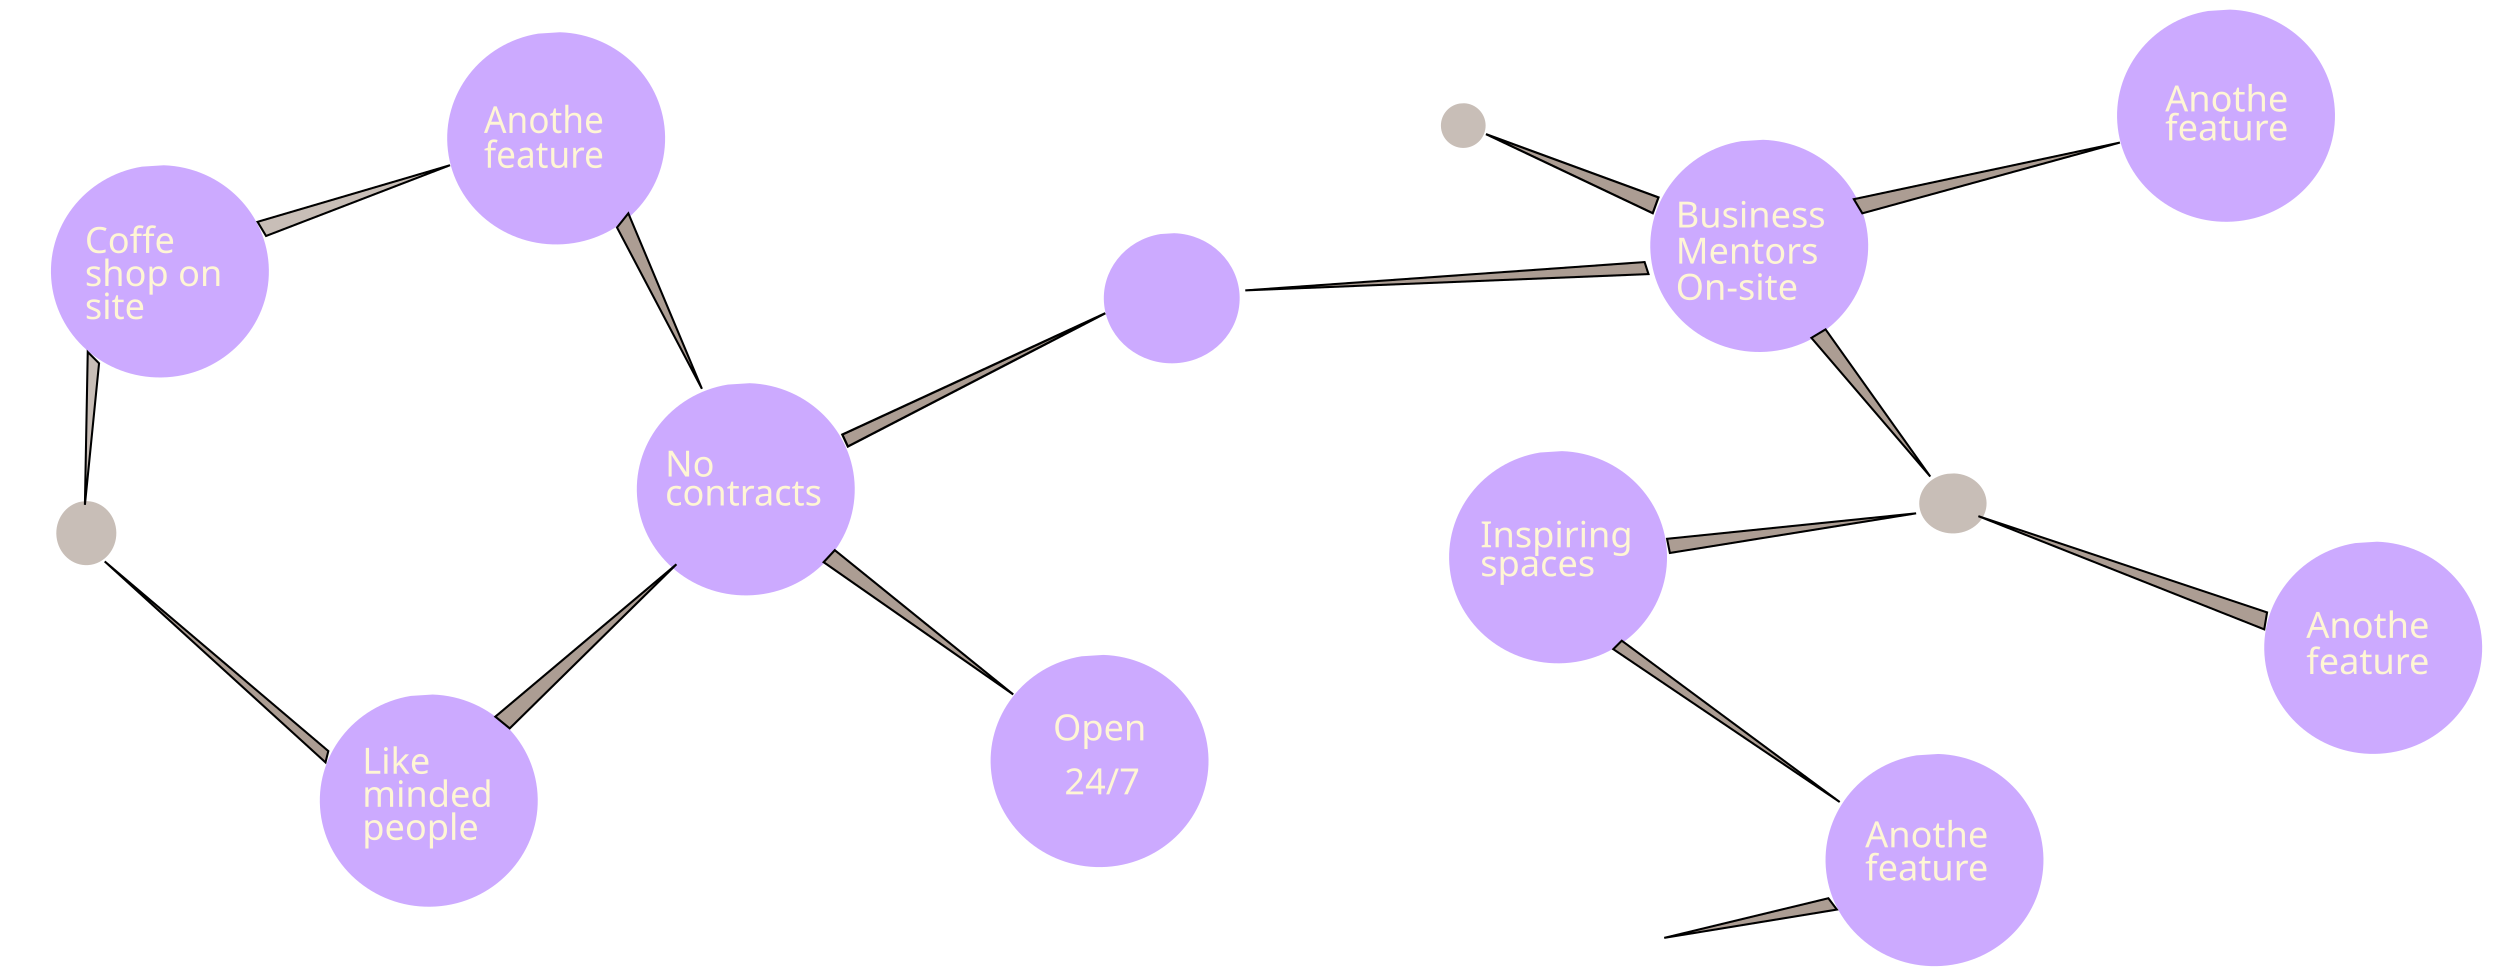
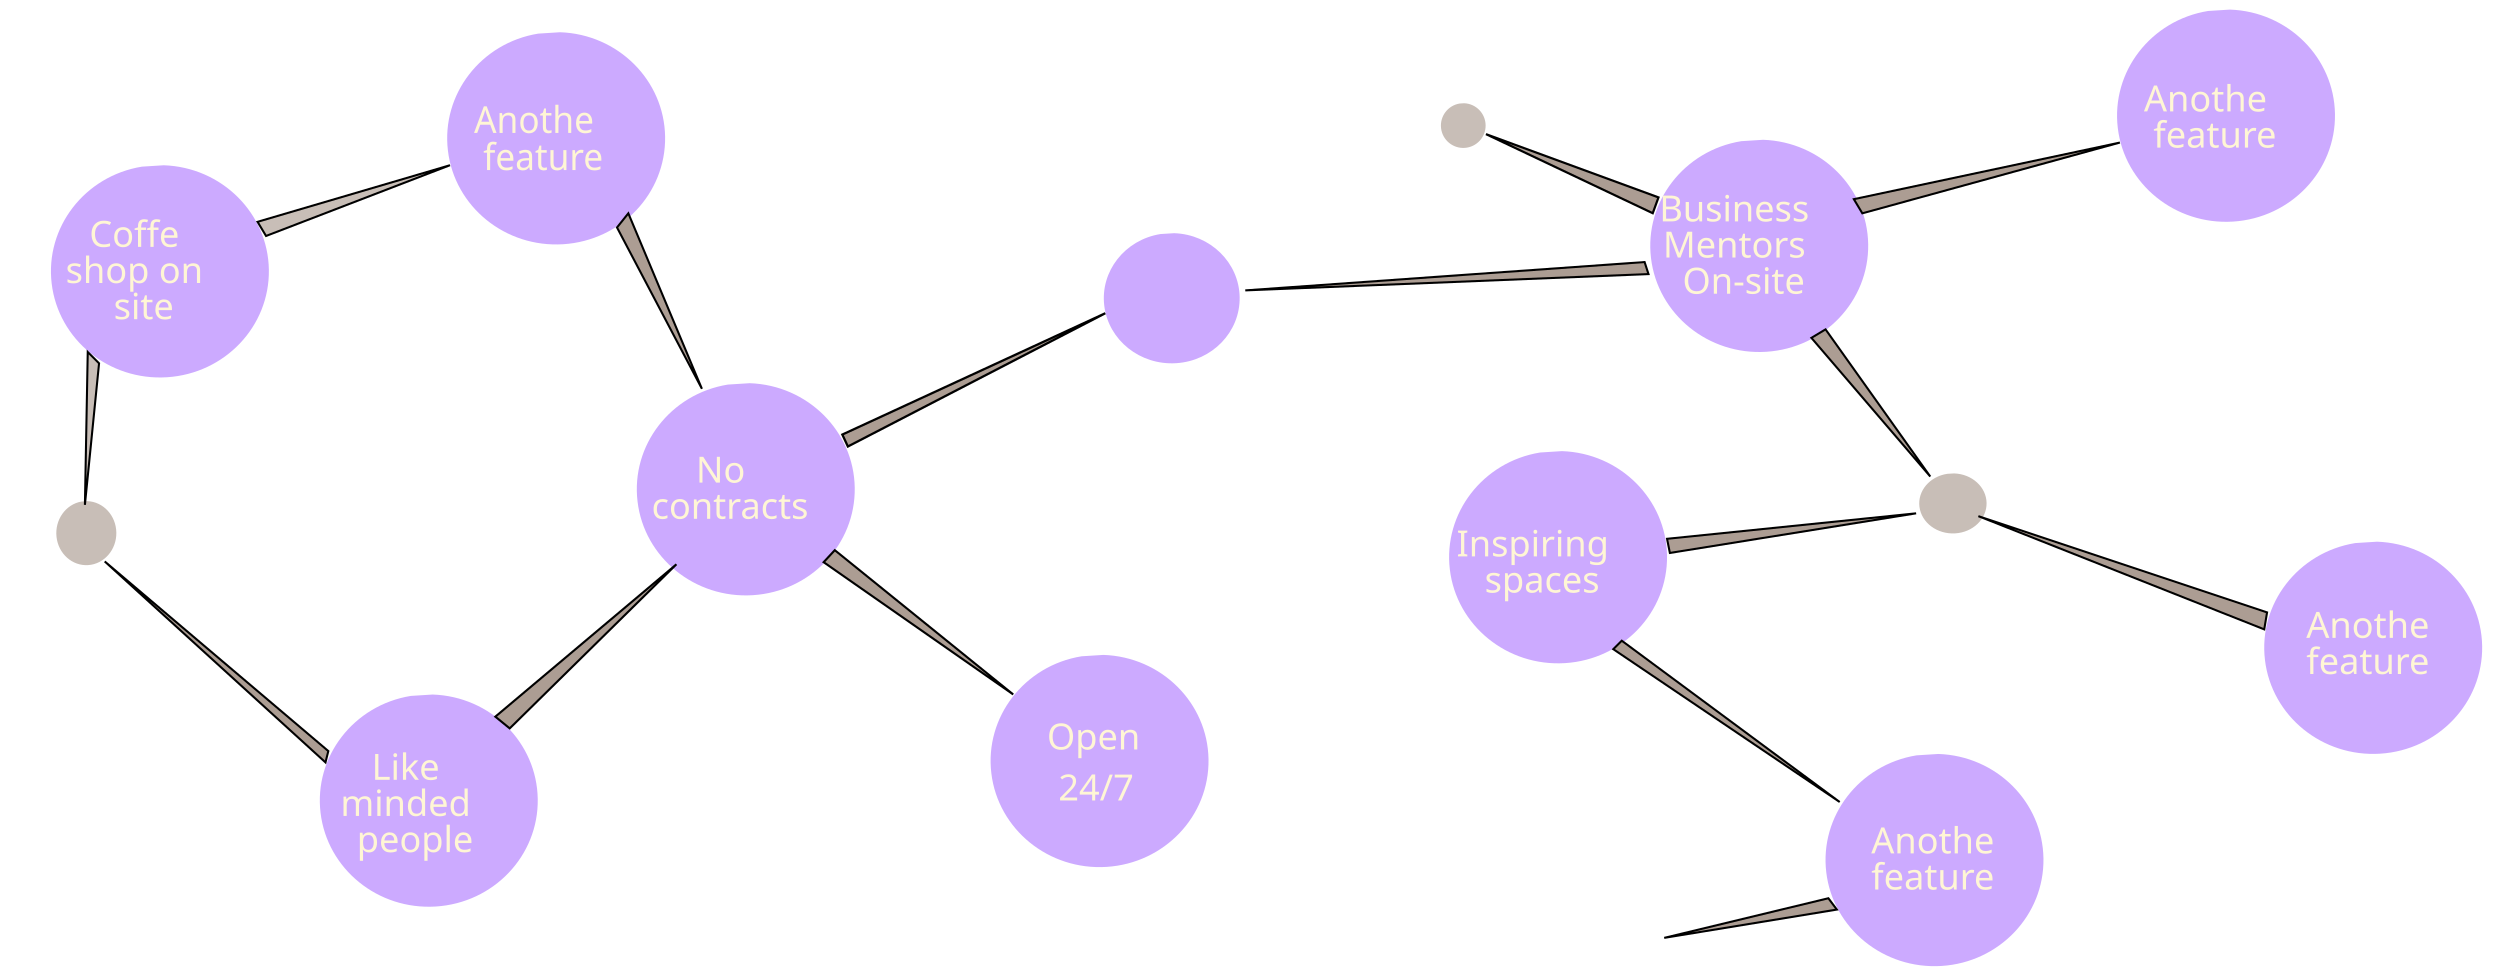
<svg xmlns="http://www.w3.org/2000/svg" id="svg3346" version="1.1" width="1210" height="469" viewBox="0 0 1210 469">
  <defs id="defs3350" />
  <path style="fill:#ccaaff" id="path3363" d="M 79.281,79.986 A 52.74,51.372 0 0 1 130.131,130.577 52.74,51.372 0 0 1 80.817,182.59 52.74,51.372 0 0 1 25.007,137.231 52.74,51.372 0 0 1 68.708,80.656" />
  <path style="fill:#ccaaff" id="path3367" d="m 209.418,336.151 a 52.74,51.372 0 0 1 50.85,50.591 52.74,51.372 0 0 1 -49.314,52.013 52.74,51.372 0 0 1 -55.81,-45.359 52.74,51.372 0 0 1 43.701,-56.576" />
  <path d="m 362.843,185.466 a 52.74,51.372 0 0 1 50.85,50.591 52.74,51.372 0 0 1 -49.314,52.013 52.74,51.372 0 0 1 -55.81,-45.359 52.74,51.372 0 0 1 43.701,-56.575" id="path3369" style="fill:#ccaaff" />
  <path style="fill:#ccaaff" id="path3371" d="m 534.076,316.973 a 52.74,51.372 0 0 1 50.85,50.591 52.74,51.372 0 0 1 -49.314,52.013 52.74,51.372 0 0 1 -55.81,-45.359 52.74,51.372 0 0 1 43.701,-56.576" />
  <path d="m 938.185,364.918 a 52.74,51.372 0 0 1 50.85,50.591 52.74,51.372 0 0 1 -49.314,52.013 52.74,51.372 0 0 1 -55.81,-45.359 52.74,51.372 0 0 1 43.701,-56.576" id="path3373" style="fill:#ccaaff" />
  <path style="fill:#ccaaff" id="path3375" d="m 755.993,218.343 a 52.74,51.372 0 0 1 50.85,50.591 52.74,51.372 0 0 1 -49.314,52.013 52.74,51.372 0 0 1 -55.81,-45.359 52.74,51.372 0 0 1 43.701,-56.576" />
  <path d="m 853.354,67.658 a 52.74,51.372 0 0 1 50.85,50.591 52.74,51.372 0 0 1 -49.314,52.013 52.74,51.372 0 0 1 -55.81,-45.359 52.74,51.372 0 0 1 43.701,-56.576" id="path3377" style="fill:#ccaaff" />
  <path style="fill:#ccaaff" id="path3379" d="m 1079.281,4.644 a 52.74,51.372 0 0 1 50.85,50.591 52.74,51.372 0 0 1 -49.314,52.013 52.74,51.372 0 0 1 -55.81,-45.359 52.74,51.372 0 0 1 43.701,-56.576" />
  <path d="m 1150.514,262.178 a 52.74,51.372 0 0 1 50.85,50.591 52.74,51.372 0 0 1 -49.314,52.013 52.74,51.372 0 0 1 -55.81,-45.359 52.74,51.372 0 0 1 43.701,-56.576" id="path3381" style="fill:#ccaaff" />
  <path d="m 568.298,112.863 a 32.877,31.503 0 0 1 31.699,31.024 32.877,31.503 0 0 1 -30.741,31.896 32.877,31.503 0 0 1 -34.791,-27.816 32.877,31.503 0 0 1 27.242,-34.694" id="path3383" style="fill:#ccaaff" />
  <path style="fill:#ccaaff" id="path3409" d="M 271.062,15.603 A 52.74,51.372 0 0 1 321.912,66.193 52.74,51.372 0 0 1 272.598,118.207 52.74,51.372 0 0 1 216.788,72.848 52.74,51.372 0 0 1 260.489,16.272" />
-   <text xml:space="preserve" style="font-style:normal;font-variant:normal;font-weight:normal;font-stretch:normal;font-size:17.5px;line-height:100%;font-family:sans-serif;-inkscape-font-specification:'sans-serif, Normal';text-align:start;letter-spacing:0px;word-spacing:0px;writing-mode:lr;text-anchor:start;fill:#fff6d5;fill-opacity:1;stroke:none;stroke-width:1px;stroke-linecap:butt;stroke-linejoin:miter;stroke-opacity:1;" x="240.461" y="62.675" id="text3411" transform="scale(0.9741549,1.026531)">
-     <tspan id="tspan3413" x="240.461" y="62.675">Anothe</tspan>
-     <tspan x="240.461" y="79.099" id="tspan3415">feature</tspan>
+   <text xml:space="preserve" style="font-style:normal;font-variant:normal;font-weight:normal;font-stretch:normal;font-size:17.5px;line-height:100%;font-family:sans-serif;-inkscape-font-specification:'sans-serif, Normal';text-align:center;letter-spacing:0px;word-spacing:0px;writing-mode:lr-tb;text-anchor:middle;fill:#fff6d5;fill-opacity:1;stroke:none;stroke-width:1px;stroke-linecap:butt;stroke-linejoin:miter;stroke-opacity:1" x="276.692" y="62.675" id="text3411" transform="scale(0.9741549,1.026531)">
+     <tspan id="tspan3413" x="276.692" y="62.675">Anothe</tspan>
+     <tspan x="276.692" y="80.175" id="tspan3415">feature</tspan>
  </text>
-   <text xml:space="preserve" style="font-style:normal;font-variant:normal;font-weight:normal;font-stretch:normal;font-size:17.5px;line-height:100%;font-family:sans-serif;-inkscape-font-specification:'sans-serif, Normal';text-align:start;letter-spacing:0px;word-spacing:0px;writing-mode:lr;text-anchor:start;fill:#fff6d5;fill-opacity:1;stroke:none;stroke-width:1px;stroke-linecap:butt;stroke-linejoin:miter;stroke-opacity:1;" x="321.918" y="230.644" id="text3423">
-     <tspan id="tspan3425" x="321.918" y="230.644">No</tspan>
-     <tspan x="321.918" y="244.644" id="tspan3427">contracts</tspan>
+   <text xml:space="preserve" style="font-style:normal;font-variant:normal;font-weight:normal;font-stretch:normal;font-size:17.5px;line-height:100%;font-family:sans-serif;-inkscape-font-specification:'sans-serif, Normal';text-align:center;letter-spacing:0px;word-spacing:0px;writing-mode:lr-tb;text-anchor:middle;fill:#fff6d5;fill-opacity:1;stroke:none;stroke-width:1px;stroke-linecap:butt;stroke-linejoin:miter;stroke-opacity:1" x="360.153" y="233.585" id="text3423">
+     <tspan id="tspan3425" x="360.153" y="233.585">No</tspan>
+     <tspan x="360.153" y="251.085" id="tspan3427">contracts</tspan>
  </text>
-   <text xml:space="preserve" style="font-style:normal;font-variant:normal;font-weight:normal;font-stretch:normal;font-size:17.5px;line-height:100%;font-family:sans-serif;-inkscape-font-specification:'sans-serif, Normal';text-align:start;letter-spacing:0px;word-spacing:0px;writing-mode:lr;text-anchor:start;fill:#fff6d5;fill-opacity:1;stroke:none;stroke-width:1px;stroke-linecap:butt;stroke-linejoin:miter;stroke-opacity:1;" x="175.342" y="374.479" id="text3429">
-     <tspan id="tspan3431" x="175.342" y="374.479">Like</tspan>
-     <tspan x="175.342" y="390.479" id="tspan3433">minded</tspan>
-     <tspan x="175.342" y="406.479" id="tspan3435">people</tspan>
+   <text xml:space="preserve" style="font-style:normal;font-variant:normal;font-weight:normal;font-stretch:normal;font-size:17.5px;line-height:100%;font-family:sans-serif;-inkscape-font-specification:'sans-serif, Normal';text-align:center;letter-spacing:0px;word-spacing:0px;writing-mode:lr-tb;text-anchor:middle;fill:#fff6d5;fill-opacity:1;stroke:none;stroke-width:1px;stroke-linecap:butt;stroke-linejoin:miter;stroke-opacity:1" x="207.695" y="377.421" id="text3429">
+     <tspan id="tspan3431" x="207.695" y="377.421">Like</tspan>
+     <tspan x="207.695" y="394.921" id="tspan3433">minded</tspan>
+     <tspan x="207.695" y="412.421" id="tspan3435">people</tspan>
  </text>
-   <text xml:space="preserve" style="font-style:normal;font-variant:normal;font-weight:normal;font-stretch:normal;font-size:17.5px;line-height:100%;font-family:sans-serif;-inkscape-font-specification:'sans-serif, Normal';text-align:start;letter-spacing:0px;word-spacing:0px;writing-mode:lr;text-anchor:start;fill:#fff6d5;fill-opacity:1;stroke:none;stroke-width:1px;stroke-linecap:butt;stroke-linejoin:miter;stroke-opacity:1;" x="41.096" y="122.425" id="text3437">
-     <tspan id="tspan3439" x="41.096" y="122.425">Coffe</tspan>
-     <tspan x="41.096" y="138.425" id="tspan3441">shop on</tspan>
-     <tspan x="41.096" y="154.425" id="tspan3443">site</tspan>
+   <text xml:space="preserve" style="font-style:normal;font-variant:normal;font-weight:normal;font-stretch:normal;font-size:17.5px;line-height:100%;font-family:sans-serif;-inkscape-font-specification:'sans-serif, Normal';text-align:center;letter-spacing:0px;word-spacing:0px;writing-mode:lr-tb;text-anchor:middle;fill:#fff6d5;fill-opacity:1;stroke:none;stroke-width:1px;stroke-linecap:butt;stroke-linejoin:miter;stroke-opacity:1" x="76.39" y="119.483" id="text3437">
+     <tspan id="tspan3439" x="76.39" y="119.483">Coffe</tspan>
+     <tspan x="76.39" y="136.983" id="tspan3441">shop on</tspan>
+     <tspan x="76.39" y="154.483" id="tspan3443">site</tspan>
  </text>
-   <text xml:space="preserve" style="font-style:normal;font-variant:normal;font-weight:normal;font-stretch:normal;font-size:17.5px;line-height:100%;font-family:sans-serif;-inkscape-font-specification:'sans-serif, Normal';text-align:start;letter-spacing:0px;word-spacing:0px;writing-mode:lr;text-anchor:start;fill:#fff6d5;fill-opacity:1;stroke:none;stroke-width:1px;stroke-linecap:butt;stroke-linejoin:miter;stroke-opacity:1;" x="716.438" y="264.89" id="text3451">
-     <tspan id="tspan3453" x="716.438" y="264.89">Inspiring</tspan>
-     <tspan x="716.438" y="278.89" id="tspan3455">spaces</tspan>
+   <text xml:space="preserve" style="font-style:normal;font-variant:normal;font-weight:normal;font-stretch:normal;font-size:17.5px;line-height:100%;font-family:sans-serif;-inkscape-font-specification:'sans-serif, Normal';text-align:center;letter-spacing:0px;word-spacing:0px;writing-mode:lr-tb;text-anchor:middle;fill:#fff6d5;fill-opacity:1;stroke:none;stroke-width:1px;stroke-linecap:butt;stroke-linejoin:miter;stroke-opacity:1" x="753.203" y="269.302" id="text3451">
+     <tspan id="tspan3453" x="753.203" y="269.302">Inspiring</tspan>
+     <tspan x="753.203" y="286.802" id="tspan3455">spaces</tspan>
  </text>
-   <text xml:space="preserve" style="font-style:normal;font-variant:normal;font-weight:normal;font-stretch:normal;font-size:17.5px;line-height:100%;font-family:sans-serif;-inkscape-font-specification:'sans-serif, Normal';text-align:start;letter-spacing:0px;word-spacing:0px;writing-mode:lr-tb;text-anchor:start;fill:#fff6d5;fill-opacity:1;stroke:none;stroke-width:1px;stroke-linecap:butt;stroke-linejoin:miter;stroke-opacity:1" x="811.06" y="110.096" id="text3457">
-     <tspan id="tspan3459" x="811.06" y="110.096">Business</tspan>
-     <tspan x="811.06" y="127.596" id="tspan3461">Mentors</tspan>
-     <tspan x="811.06" y="145.096" id="tspan3463">On-site</tspan>
+   <text xml:space="preserve" style="font-style:normal;font-variant:normal;font-weight:normal;font-stretch:normal;font-size:17.5px;line-height:100%;font-family:sans-serif;-inkscape-font-specification:'sans-serif, Normal';text-align:center;letter-spacing:0px;word-spacing:0px;writing-mode:lr-tb;text-anchor:middle;fill:#fff6d5;fill-opacity:1;stroke:none;stroke-width:1px;stroke-linecap:butt;stroke-linejoin:miter;stroke-opacity:1" x="850.765" y="107.155" id="text3457">
+     <tspan id="tspan3459" x="850.765" y="107.155">Business</tspan>
+     <tspan x="850.765" y="124.655" id="tspan3461">Mentors</tspan>
+     <tspan x="850.765" y="142.155" id="tspan3463">On-site</tspan>
  </text>
-   <text xml:space="preserve" style="font-style:normal;font-variant:normal;font-weight:normal;font-stretch:normal;font-size:17.5px;line-height:100%;font-family:sans-serif;-inkscape-font-specification:'sans-serif, Normal';text-align:start;letter-spacing:0px;word-spacing:0px;writing-mode:lr;text-anchor:start;fill:#fff6d5;fill-opacity:1;stroke:none;stroke-width:1px;stroke-linecap:butt;stroke-linejoin:miter;stroke-opacity:1;" x="902.74" y="410.096" id="text3465">
-     <tspan id="tspan3467" x="902.74" y="410.096">Anothe</tspan>
-     <tspan x="902.74" y="426.096" id="tspan3469">feature</tspan>
+   <text xml:space="preserve" style="font-style:normal;font-variant:normal;font-weight:normal;font-stretch:normal;font-size:17.5px;line-height:100%;font-family:sans-serif;-inkscape-font-specification:'sans-serif, Normal';text-align:start;letter-spacing:0px;word-spacing:0px;writing-mode:lr-tb;text-anchor:start;fill:#fff6d5;fill-opacity:1;stroke:none;stroke-width:1px;stroke-linecap:butt;stroke-linejoin:miter;stroke-opacity:1" x="905.681" y="413.037" id="text3465">
+     <tspan id="tspan3467" x="905.681" y="413.037">Anothe</tspan>
+     <tspan x="905.681" y="430.537" id="tspan3469">feature</tspan>
  </text>
  <text id="text3471" y="308.726" x="1116.237" style="font-style:normal;font-variant:normal;font-weight:normal;font-stretch:normal;font-size:17.5px;line-height:100%;font-family:sans-serif;-inkscape-font-specification:'sans-serif, Normal';text-align:start;letter-spacing:0px;word-spacing:0px;writing-mode:lr-tb;text-anchor:start;fill:#fff6d5;fill-opacity:1;stroke:none;stroke-width:1px;stroke-linecap:butt;stroke-linejoin:miter;stroke-opacity:1" xml:space="preserve">
    <tspan y="308.726" x="1116.237" id="tspan3473">Anothe</tspan>
    <tspan id="tspan3475" y="326.226" x="1116.237">feature</tspan>
  </text>
-   <text xml:space="preserve" style="font-style:normal;font-variant:normal;font-weight:normal;font-stretch:normal;font-size:17.5px;line-height:100%;font-family:sans-serif;-inkscape-font-specification:'sans-serif, Normal';text-align:start;letter-spacing:0px;word-spacing:0px;writing-mode:lr;text-anchor:start;fill:#fff6d5;fill-opacity:1;stroke:none;stroke-width:1px;stroke-linecap:butt;stroke-linejoin:miter;stroke-opacity:1;" x="1047.945" y="53.931" id="text3477">
-     <tspan id="tspan3479" x="1047.945" y="53.931">Anothe</tspan>
-     <tspan x="1047.945" y="67.931" id="tspan3481">feature</tspan>
+   <text xml:space="preserve" style="font-style:normal;font-variant:normal;font-weight:normal;font-stretch:normal;font-size:17.5px;line-height:100%;font-family:sans-serif;-inkscape-font-specification:'sans-serif, Normal';text-align:center;letter-spacing:0px;word-spacing:0px;writing-mode:lr-tb;text-anchor:middle;fill:#fff6d5;fill-opacity:1;stroke:none;stroke-width:1px;stroke-linecap:butt;stroke-linejoin:miter;stroke-opacity:1" x="1078.828" y="53.931" id="text3477">
+     <tspan id="tspan3479" x="1078.828" y="53.931">Anothe</tspan>
+     <tspan x="1078.828" y="71.431" id="tspan3481">feature</tspan>
  </text>
  <path style="fill:none;fill-rule:evenodd;stroke:#000000;stroke-width:1px;stroke-linecap:butt;stroke-linejoin:miter;stroke-opacity:1" d="M 338.356,384.068 Z" id="path3485" />
  <path style="fill:none;fill-rule:evenodd;stroke:#000000;stroke-width:1px;stroke-linecap:butt;stroke-linejoin:miter;stroke-opacity:1" d="M 746.575,408.726 Z" id="path3517" />
  <rect transform="scale(1,-1)" style="fill:#c8beb7" id="rect3523" width="198.63" height="3.9192116e-008" x="473.973" y="-27.904" />
  <rect y="-27.904" x="473.973" height="3.9192116e-008" width="198.63" id="rect3525" style="fill:#c8beb7" transform="scale(1,-1)" />
  <rect transform="scale(1,-1)" style="fill:#c8beb7" id="rect3527" width="198.63" height="3.9192116e-008" x="483.562" y="-64.89" />
  <rect transform="scale(1,-1)" style="fill:#c8beb7" id="rect3529" width="198.63" height="3.9192116e-008" x="445.206" y="-81.329" />
  <rect transform="scale(1,-1)" style="fill:#c8beb7" id="rect3531" width="198.63" height="3.9192116e-008" x="463.014" y="-62.151" />
  <path style="fill:#c8beb7" id="path3543" d="M 42.3,242.553 A 14.53,15.498 0 0 1 56.309,257.815 14.53,15.498 0 0 1 42.723,273.507 14.53,15.498 0 0 1 27.348,259.823 14.53,15.498 0 0 1 39.387,242.755" />
  <path style="fill:#c8beb7" id="path3545" d="m 708.606,49.968 a 10.821,10.82 0 0 1 10.434,10.656 10.821,10.82 0 0 1 -10.118,10.955 10.821,10.82 0 0 1 -11.451,-9.554 10.821,10.82 0 0 1 8.967,-11.916" />
  <path style="fill:#c8beb7" id="path3547" d="m 945.788,229.137 a 16.301,14.53 0 0 1 15.717,14.308 16.301,14.53 0 0 1 -15.242,14.711 16.301,14.53 0 0 1 -17.25,-12.829 16.301,14.53 0 0 1 13.507,-16.001" />
  <path style="fill:#c8beb7;fill-rule:evenodd;stroke:#000000;stroke-width:1px;stroke-linecap:butt;stroke-linejoin:miter;stroke-opacity:1" d="m 128.767,114.205 89.041,-34.247 -93.151,27.397 z" id="path3559" />
  <path style="fill:#c8beb7;fill-rule:evenodd;stroke:#000000;stroke-width:1px;stroke-linecap:butt;stroke-linejoin:miter;stroke-opacity:1" d="m 42.466,170.37 -1.37,73.973 6.849,-68.493 z" id="path3561" />
  <path style="fill:none;fill-rule:evenodd;stroke:#000000;stroke-width:1px;stroke-linecap:butt;stroke-linejoin:miter;stroke-opacity:1" d="M -101.37,175.849 Z" id="path3563" />
  <path style="fill:#ac9d93;fill-rule:evenodd;stroke:#000000;stroke-width:1px;stroke-linecap:butt;stroke-linejoin:miter;stroke-opacity:1" d="M 157.534,369 50.685,271.74 158.904,363.521 Z" id="path3565" />
  <path style="fill:#ac9d93;fill-rule:evenodd;stroke:#000000;stroke-width:1.025px;stroke-linecap:butt;stroke-linejoin:miter;stroke-opacity:1" d="m 239.744,346.87 87.643,-73.753 -80.687,79.426 z" id="path3567" />
  <path style="fill:#ac9d93;fill-rule:evenodd;stroke:#000000;stroke-width:1px;stroke-linecap:butt;stroke-linejoin:miter;stroke-opacity:1" d="m 298.63,110.096 41.096,78.082 -35.616,-84.931 z" id="path3573" />
  <path style="fill:#ac9d93;fill-rule:evenodd;stroke:#000000;stroke-width:1.105px;stroke-linecap:butt;stroke-linejoin:miter;stroke-opacity:1" d="M 410.367,216.108 534.974,151.602 407.685,210.323 Z" id="path3575" />
  <path style="fill:#ac9d93;fill-rule:evenodd;stroke:#000000;stroke-width:1.023px;stroke-linecap:butt;stroke-linejoin:miter;stroke-opacity:1" d="m 398.638,272.101 91.757,64.018 -86.359,-69.838 z" id="path3579" />
  <path style="fill:#ac9d93;fill-rule:evenodd;stroke:#000000;stroke-width:1px;stroke-linecap:butt;stroke-linejoin:miter;stroke-opacity:1" d="M 797.871,132.662 602.715,140.548 795.981,126.834 Z" id="path3583" />
  <path style="fill:#ac9d93;fill-rule:evenodd;stroke:#000000;stroke-width:1.066px;stroke-linecap:butt;stroke-linejoin:miter;stroke-opacity:1" d="M 799.921,103.194 719.206,64.92 802.705,95.54 Z" id="path3587" />
  <path style="fill:#ac9d93;fill-rule:evenodd;stroke:#000000;stroke-width:1px;stroke-linecap:butt;stroke-linejoin:miter;stroke-opacity:1" d="M 897.26,96.397 1026.027,69 901.37,103.247 Z" id="path3589" />
  <path style="fill:#ac9d93;fill-rule:evenodd;stroke:#000000;stroke-width:1px;stroke-linecap:butt;stroke-linejoin:miter;stroke-opacity:1" d="m 876.712,163.521 57.534,67.123 -50.685,-71.233 z" id="path3591" />
  <path style="fill:#ac9d93;fill-rule:evenodd;stroke:#000000;stroke-width:1px;stroke-linecap:butt;stroke-linejoin:miter;stroke-opacity:1" d="M 808.219,267.63 927.397,248.452 806.849,260.781 Z" id="path3593" />
  <path style="fill:#ac9d93;fill-rule:evenodd;stroke:#000000;stroke-width:1px;stroke-linecap:butt;stroke-linejoin:miter;stroke-opacity:1" d="m 780.822,314.205 109.589,73.973 -105.479,-78.082 z" id="path3595" />
  <path style="fill:#ac9d93;fill-rule:evenodd;stroke:#000000;stroke-width:1px;stroke-linecap:butt;stroke-linejoin:miter;stroke-opacity:1" d="m 884.932,434.753 -79.452,19.178 83.562,-13.699 z" id="path3597" />
  <path style="fill:#ac9d93;fill-rule:evenodd;stroke:#000000;stroke-width:1px;stroke-linecap:butt;stroke-linejoin:miter;stroke-opacity:1" d="M 1095.89,304.616 957.534,249.822 1097.26,296.397 Z" id="path3599" />
  <path style="fill:none;fill-rule:evenodd;stroke:#000000;stroke-width:1px;stroke-linecap:butt;stroke-linejoin:miter;stroke-opacity:1" d="M 698.63,599.137 Z" id="path3601" />
-   <text xml:space="preserve" style="font-style:normal;font-variant:normal;font-weight:normal;font-stretch:normal;font-size:17.5px;line-height:80%;font-family:sans-serif;-inkscape-font-specification:'sans-serif, Normal';text-align:start;letter-spacing:0px;word-spacing:0px;writing-mode:lr-tb;text-anchor:start;fill:#fff6d5;fill-opacity:1;stroke:none;stroke-width:1px;stroke-linecap:butt;stroke-linejoin:miter;stroke-opacity:1" x="509.69" y="358.343" id="text3603">
-     <tspan id="tspan3605" x="509.69" y="358.343">Open</tspan>
+   <text xml:space="preserve" style="font-style:normal;font-variant:normal;font-weight:normal;font-stretch:normal;font-size:17.5px;line-height:80%;font-family:sans-serif;-inkscape-font-specification:'sans-serif, Normal';text-align:start;letter-spacing:0px;word-spacing:0px;writing-mode:lr-tb;text-anchor:start;fill:#fff6d5;fill-opacity:1;stroke:none;stroke-width:1px;stroke-linecap:butt;stroke-linejoin:miter;stroke-opacity:1" x="506.749" y="362.755" id="text3603">
+     <tspan id="tspan3605" x="506.749" y="362.755">Open</tspan>
  </text>
-   <text xml:space="preserve" style="font-style:normal;font-variant:normal;font-weight:normal;font-stretch:normal;font-size:17.5px;line-height:80%;font-family:sans-serif;-inkscape-font-specification:'sans-serif, Normal';text-align:start;letter-spacing:0px;word-spacing:0px;writing-mode:lr-tb;text-anchor:start;fill:#fff6d5;fill-opacity:1;stroke:none;stroke-width:1px;stroke-linecap:butt;stroke-linejoin:miter;stroke-opacity:1" x="515.169" y="384.471" id="text3607">
-     <tspan id="tspan3609" x="515.169" y="384.471">24/7</tspan>
+   <text xml:space="preserve" style="font-style:normal;font-variant:normal;font-weight:normal;font-stretch:normal;font-size:17.5px;line-height:80%;font-family:sans-serif;-inkscape-font-specification:'sans-serif, Normal';text-align:start;letter-spacing:0px;word-spacing:0px;writing-mode:lr-tb;text-anchor:start;fill:#fff6d5;fill-opacity:1;stroke:none;stroke-width:1px;stroke-linecap:butt;stroke-linejoin:miter;stroke-opacity:1" x="512.228" y="387.413" id="text3607">
+     <tspan id="tspan3609" x="512.228" y="387.413">24/7</tspan>
  </text>
</svg>
